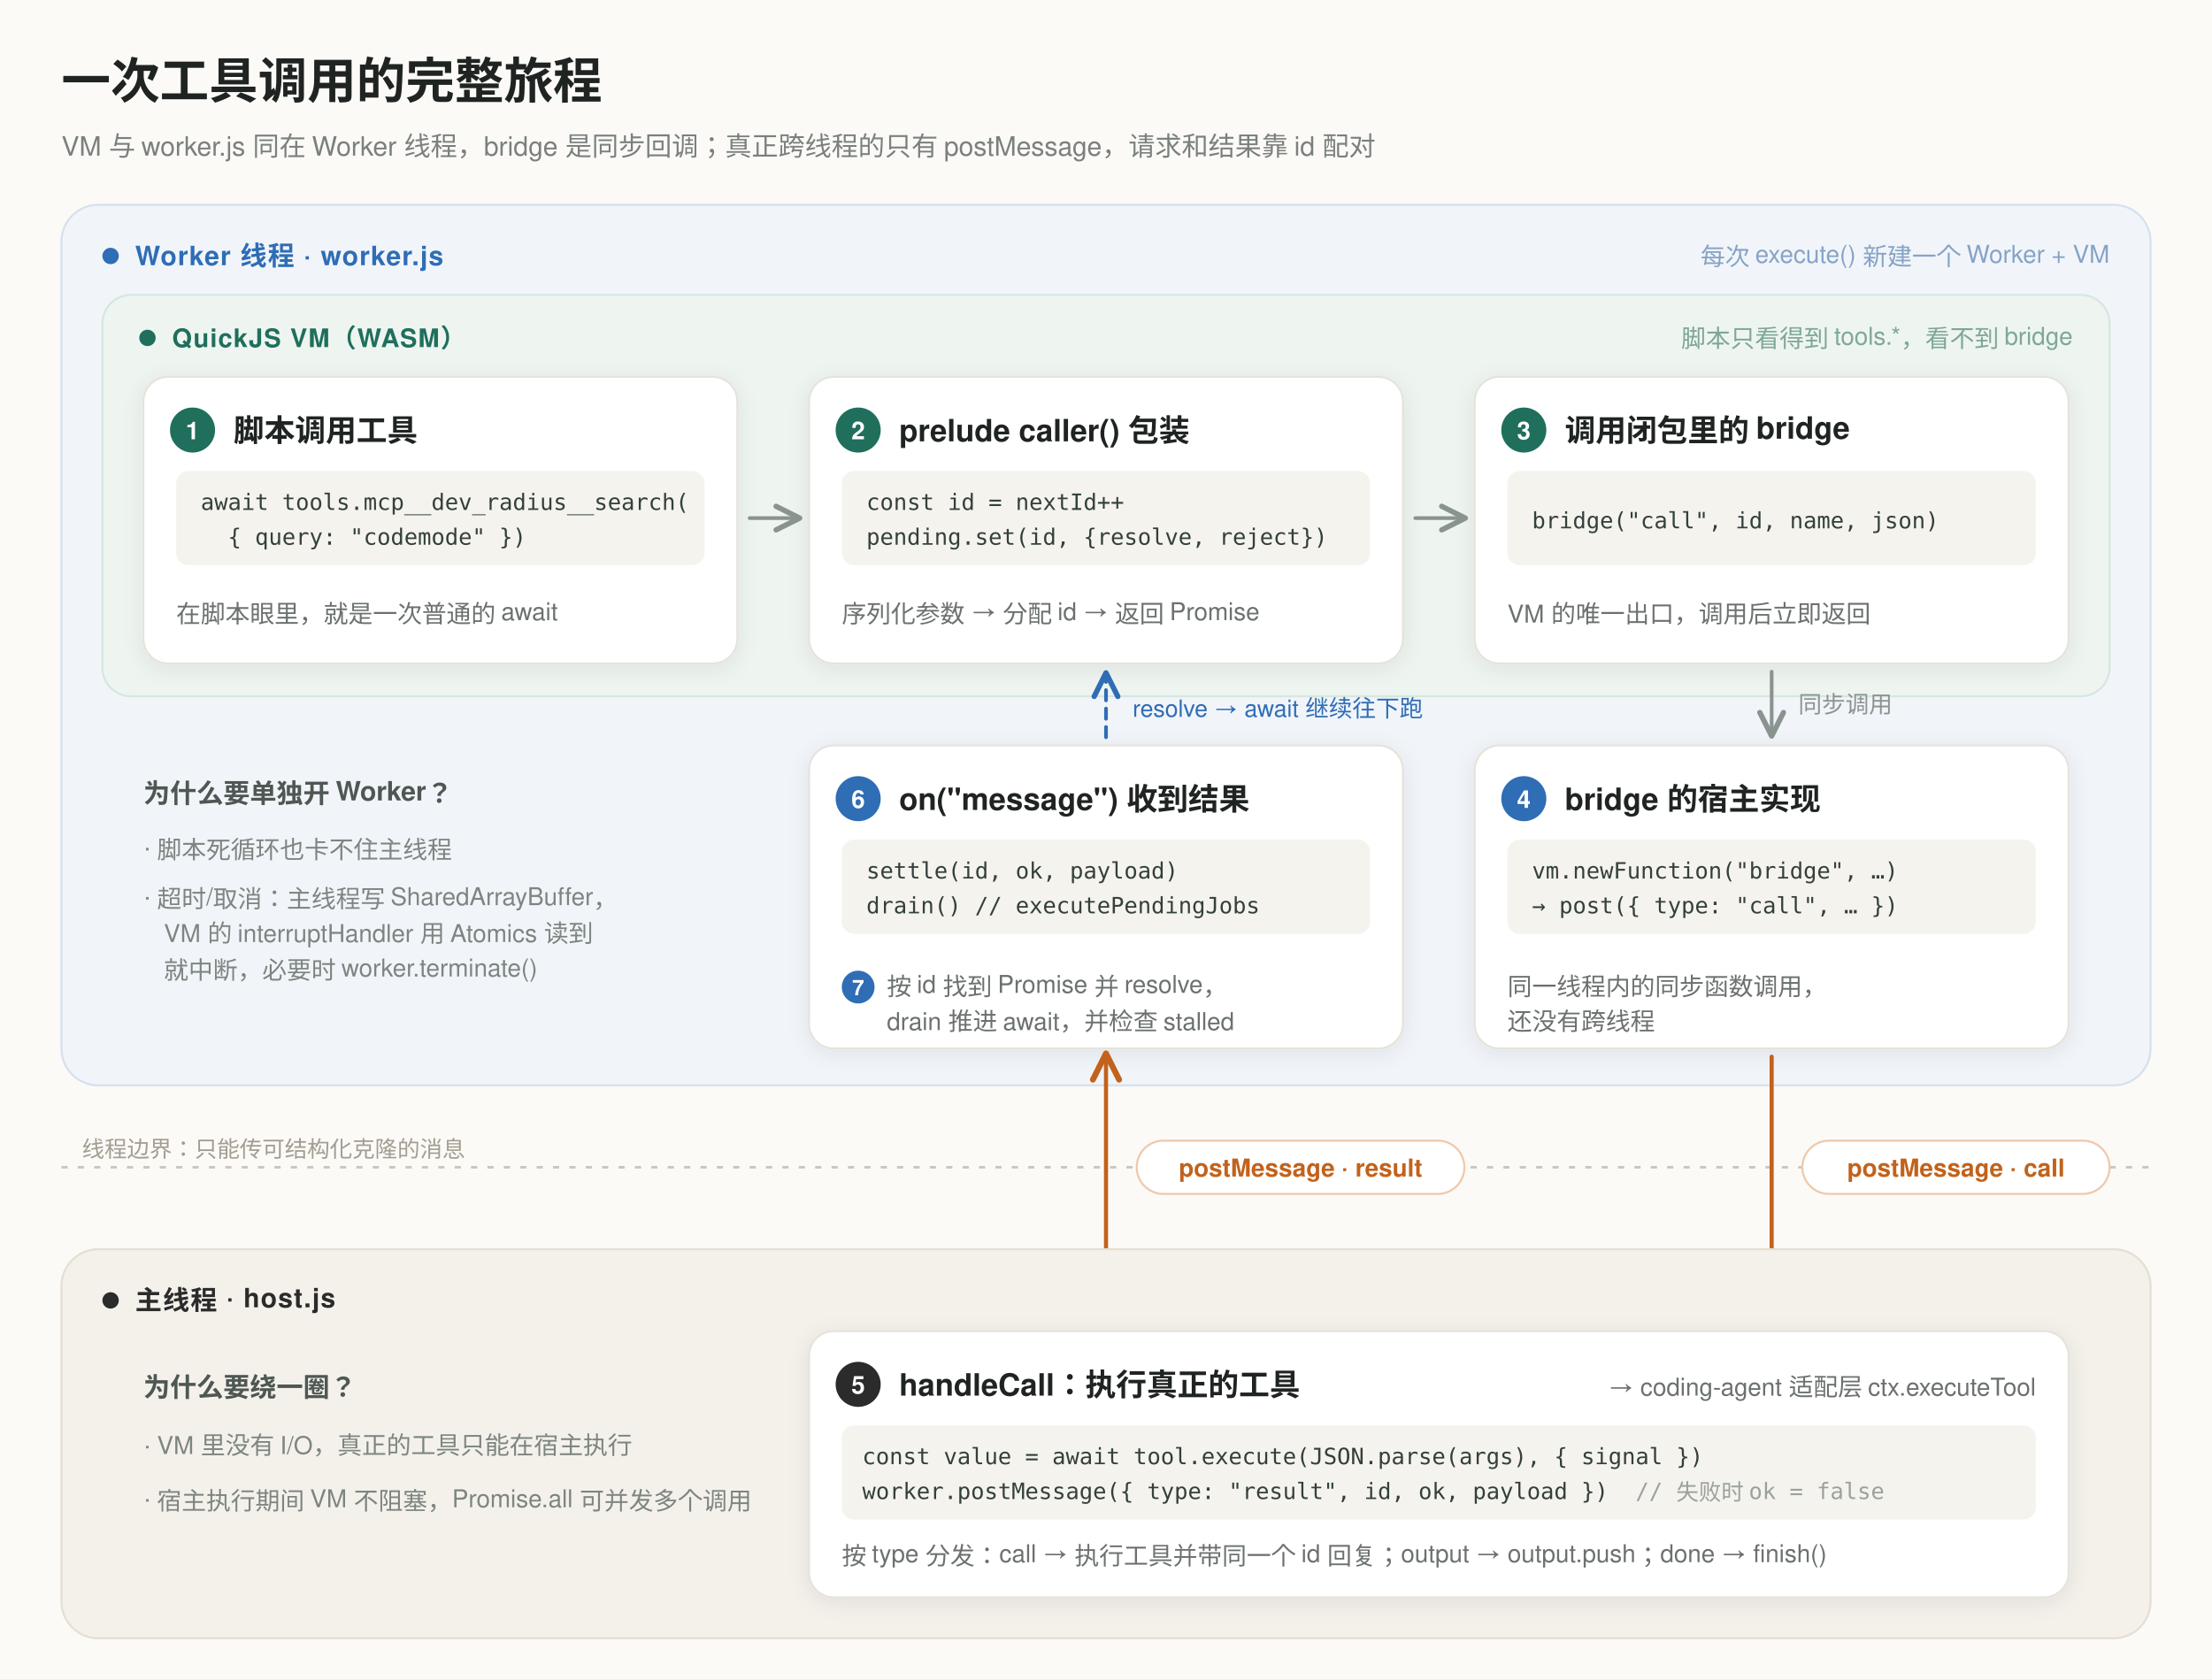
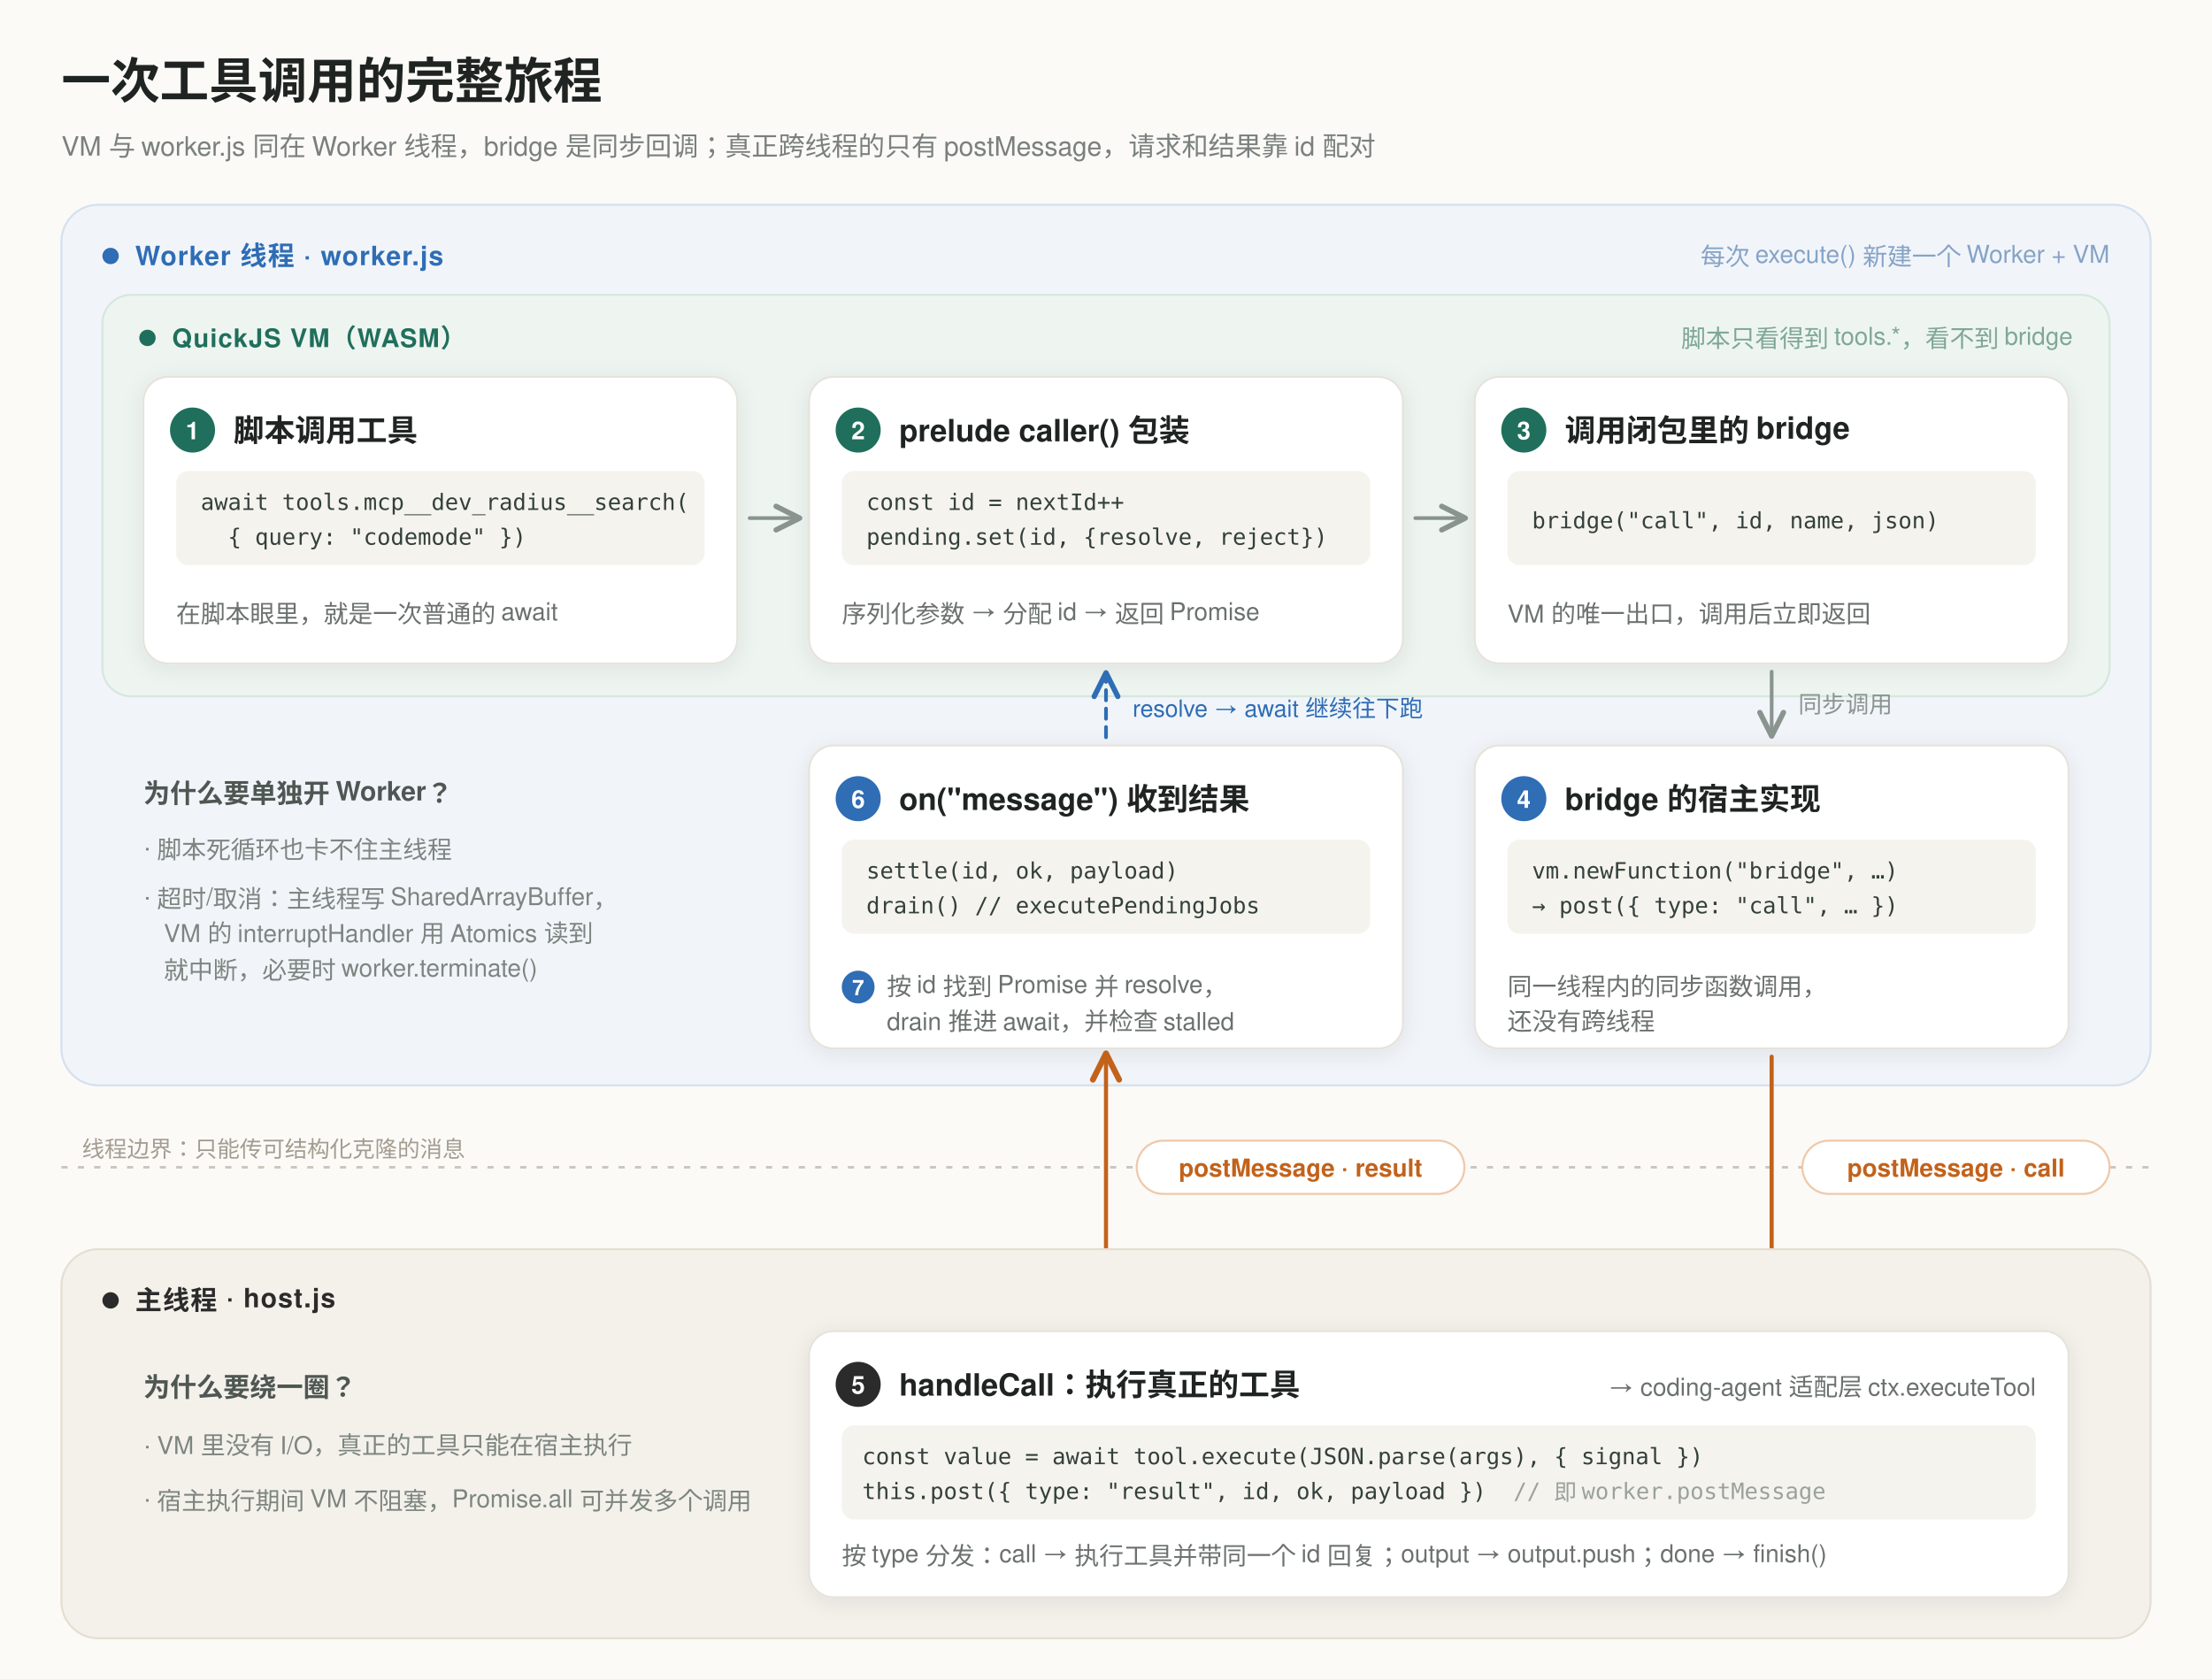
<svg xmlns="http://www.w3.org/2000/svg" width="1080" height="820" viewBox="0 0 1080 820" font-family="PingFang SC, Hiragino Sans GB, -apple-system, Helvetica, sans-serif">
  <defs>
    <filter id="shadow" x="-10%" y="-10%" width="120%" height="130%">
      <feDropShadow dx="0" dy="2" stdDeviation="5" flood-color="#1b2a24" flood-opacity="0.08" />
    </filter>
    <marker id="ag" viewBox="0 0 10 10" refX="8" refY="5" markerWidth="8" markerHeight="8" orient="auto">
      <path d="M1,1 L9,5 L1,9" fill="none" stroke="#8a948f" stroke-width="1.8" stroke-linecap="round" stroke-linejoin="round" />
    </marker>
    <marker id="ao" viewBox="0 0 10 10" refX="8" refY="5" markerWidth="8" markerHeight="8" orient="auto">
      <path d="M1,1 L9,5 L1,9" fill="none" stroke="#c2621b" stroke-width="1.8" stroke-linecap="round" stroke-linejoin="round" />
    </marker>
    <marker id="ab" viewBox="0 0 10 10" refX="8" refY="5" markerWidth="8" markerHeight="8" orient="auto">
      <path d="M1,1 L9,5 L1,9" fill="none" stroke="#2f6db5" stroke-width="1.8" stroke-linecap="round" stroke-linejoin="round" />
    </marker>
    <style>
    .t  { font-size: 15px; font-weight: 600; fill: #1f2422; }
    .d  { font-size: 12px; fill: #6b716e; }
    .c  { font-family: "SF Mono", Menlo, Consolas, monospace; font-size: 11px; fill: #33403b; }
    .n  { font-size: 12px; font-weight: 700; fill: #fff; }
    .card { fill: #fff; stroke: #e6e3dc; }
    .code { fill: #f5f3ee; }
    .note { font-size: 12px; fill: #7d8580; }
    .noteh { font-size: 13px; font-weight: 600; fill: #4f5753; }
  </style>
  </defs>
  <rect width="1080" height="820" fill="#fbfaf7" />
  <text x="30" y="48" font-size="24" font-weight="700" fill="#1f2422">一次工具调用的完整旅程</text>
  <text x="30" y="76" font-size="13" fill="#7a807d">VM 与 worker.js 同在 Worker 线程，bridge 是同步回调；真正跨线程的只有 postMessage，请求和结果靠 id 配对</text>
  <rect x="30" y="100" width="1020" height="430" rx="18" fill="#f1f5fa" stroke="#d5e1ef" />
  <circle cx="54" cy="125" r="4" fill="#2f6db5" />
  <text x="66" y="129.5" font-size="13" font-weight="700" fill="#2f6db5" letter-spacing="0.5">Worker 线程 · worker.js</text>
  <text x="1030" y="129.5" text-anchor="end" font-size="12" fill="#86a3c6">每次 execute() 新建一个 Worker + VM</text>
  <rect x="50" y="144" width="980" height="196" rx="14" fill="#eef5f1" stroke="#d6e7de" />
  <circle cx="72" cy="165" r="4" fill="#1f6f5c" />
  <text x="84" y="169.5" font-size="12.5" font-weight="700" fill="#1f6f5c" letter-spacing="0.5">QuickJS VM（WASM）</text>
  <text x="1012" y="169.5" text-anchor="end" font-size="12" fill="#7fa797">脚本只看得到 tools.*，看不到 bridge</text>
  <g filter="url(#shadow)">
    <rect class="card" x="70" y="184" width="290" height="140" rx="12" />
  </g>
  <circle cx="94" cy="210" r="11" fill="#1f6f5c" />
  <text class="n" x="94" y="214.5" text-anchor="middle">1</text>
  <text class="t" x="114" y="215.5">脚本调用工具</text>
  <rect class="code" x="86" y="230" width="258" height="46" rx="6" />
  <text class="c" x="98" y="249">await tools.mcp__dev_radius__search(</text>
  <text class="c" x="98" y="266" xml:space="preserve">  { query: "codemode" })</text>
  <text class="d" x="86" y="304">在脚本眼里，就是一次普通的 await</text>
  <g filter="url(#shadow)">
    <rect class="card" x="395" y="184" width="290" height="140" rx="12" />
  </g>
  <circle cx="419" cy="210" r="11" fill="#1f6f5c" />
  <text class="n" x="419" y="214.5" text-anchor="middle">2</text>
  <text class="t" x="439" y="215.5">prelude caller() 包装</text>
  <rect class="code" x="411" y="230" width="258" height="46" rx="6" />
  <text class="c" x="423" y="249">const id = nextId++</text>
  <text class="c" x="423" y="266">pending.set(id, {resolve, reject})</text>
  <text class="d" x="411" y="304">序列化参数 → 分配 id → 返回 Promise</text>
  <g filter="url(#shadow)">
    <rect class="card" x="720" y="184" width="290" height="140" rx="12" />
  </g>
  <circle cx="744" cy="210" r="11" fill="#1f6f5c" />
  <text class="n" x="744" y="214.5" text-anchor="middle">3</text>
  <text class="t" x="764" y="215.5">调用闭包里的 bridge</text>
  <rect class="code" x="736" y="230" width="258" height="46" rx="6" />
  <text class="c" x="748" y="258">bridge("call", id, name, json)</text>
  <text class="d" x="736" y="304">VM 的唯一出口，调用后立即返回</text>
  <line x1="366" y1="253" x2="389" y2="253" stroke="#8a948f" stroke-width="1.8" stroke-linecap="round" marker-end="url(#ag)" />
  <line x1="691" y1="253" x2="714" y2="253" stroke="#8a948f" stroke-width="1.8" stroke-linecap="round" marker-end="url(#ag)" />
  <text class="noteh" x="70" y="392">为什么要单独开 Worker？</text>
  <text class="note" x="70" y="418">· 脚本死循环也卡不住主线程</text>
  <text class="note" x="70" y="442">· 超时/取消：主线程写 SharedArrayBuffer，</text>
  <text class="note" x="80" y="460">VM 的 interruptHandler 用 Atomics 读到</text>
  <text class="note" x="80" y="478">就中断，必要时 worker.terminate()</text>
  <g filter="url(#shadow)">
    <rect class="card" x="395" y="364" width="290" height="148" rx="12" />
  </g>
  <circle cx="419" cy="390" r="11" fill="#2f6db5" />
  <text class="n" x="419" y="394.5" text-anchor="middle">6</text>
  <text class="t" x="439" y="395.5">on("message") 收到结果</text>
  <rect class="code" x="411" y="410" width="258" height="46" rx="6" />
  <text class="c" x="423" y="429">settle(id, ok, payload)</text>
  <text class="c" x="423" y="446">drain()  // executePendingJobs</text>
  <circle cx="419" cy="482" r="8" fill="#2f6db5" />
  <text x="419" y="486" text-anchor="middle" font-size="10.5" font-weight="700" fill="#fff">7</text>
  <text class="d" x="433" y="486">按 id 找到 Promise 并 resolve，</text>
  <text class="d" x="433" y="503">drain 推进 await，并检查 stalled</text>
  <g filter="url(#shadow)">
    <rect class="card" x="720" y="364" width="290" height="148" rx="12" />
  </g>
  <circle cx="744" cy="390" r="11" fill="#2f6db5" />
  <text class="n" x="744" y="394.5" text-anchor="middle">4</text>
  <text class="t" x="764" y="395.5">bridge 的宿主实现</text>
  <rect class="code" x="736" y="410" width="258" height="46" rx="6" />
  <text class="c" x="748" y="429">vm.newFunction("bridge", …)</text>
  <text class="c" x="748" y="446">  → post({ type: "call", … })</text>
  <text class="d" x="736" y="486">同一线程内的同步函数调用，</text>
  <text class="d" x="736" y="503">还没有跨线程</text>
  <line x1="865" y1="328" x2="865" y2="358" stroke="#8a948f" stroke-width="1.8" stroke-linecap="round" marker-end="url(#ag)" />
  <text x="878" y="348" font-size="11.5" fill="#8a948f">同步调用</text>
  <line x1="540" y1="360" x2="540" y2="330" stroke="#2f6db5" stroke-width="1.8" stroke-dasharray="5 4" stroke-linecap="round" marker-end="url(#ab)" />
  <text x="553" y="350" font-size="11.5" fill="#2f6db5">resolve → await 继续往下跑</text>
  <line x1="30" y1="570" x2="1050" y2="570" stroke="#c9c3b8" stroke-width="1.2" stroke-dasharray="3 5" />
  <text x="40" y="565" font-size="11" fill="#a39c90">线程边界：只能传可结构化克隆的消息</text>
  <line x1="865" y1="516" x2="865" y2="634" stroke="#c2621b" stroke-width="2" stroke-linecap="round" marker-end="url(#ao)" />
  <rect x="880" y="557" width="150" height="26" rx="13" fill="#fff" stroke="#efc9ab" />
  <text x="955" y="574.5" text-anchor="middle" font-size="12" font-weight="600" fill="#c2621b">postMessage · call</text>
  <line x1="540" y1="634" x2="540" y2="516" stroke="#c2621b" stroke-width="2" stroke-linecap="round" marker-end="url(#ao)" />
  <rect x="555" y="557" width="160" height="26" rx="13" fill="#fff" stroke="#efc9ab" />
  <text x="635" y="574.5" text-anchor="middle" font-size="12" font-weight="600" fill="#c2621b">postMessage · result</text>
  <rect x="30" y="610" width="1020" height="190" rx="18" fill="#f4f1eb" stroke="#e5dfd3" />
  <circle cx="54" cy="635" r="4" fill="#2b2b2b" />
  <text x="66" y="639.5" font-size="13" font-weight="700" fill="#2b2b2b" letter-spacing="0.5">主线程 · host.js</text>
  <text class="noteh" x="70" y="682">为什么要绕一圈？</text>
  <text class="note" x="70" y="710">· VM 里没有 I/O，真正的工具只能在宿主执行</text>
  <text class="note" x="70" y="736">· 宿主执行期间 VM 不阻塞，Promise.all 可并发多个调用</text>
  <g filter="url(#shadow)">
    <rect class="card" x="395" y="650" width="615" height="130" rx="12" />
  </g>
  <circle cx="419" cy="676" r="11" fill="#2b2b2b" />
  <text class="n" x="419" y="680.5" text-anchor="middle">5</text>
  <text class="t" x="439" y="681.5">handleCall：执行真正的工具</text>
  <text class="d" x="994" y="681.5" text-anchor="end">→ coding-agent 适配层 ctx.executeTool</text>
  <rect class="code" x="411" y="696" width="583" height="46" rx="6" />
  <text class="c" x="421" y="715">const value = await tool.execute(JSON.parse(args), { signal })</text>
-   <text class="c" x="421" y="732" xml:space="preserve">worker.postMessage({ type: "result", id, ok, payload })<tspan fill="#9aa19d">  // 失败时 ok = false</tspan>
+   <text class="c" x="421" y="732" xml:space="preserve">this.post({ type: "result", id, ok, payload })<tspan fill="#9aa19d">  // 即 worker.postMessage</tspan>
  </text>
  <text class="d" x="411" y="764">按 type 分发：call → 执行工具并带同一个 id 回复；output → output.push；done → finish()</text>
</svg>
